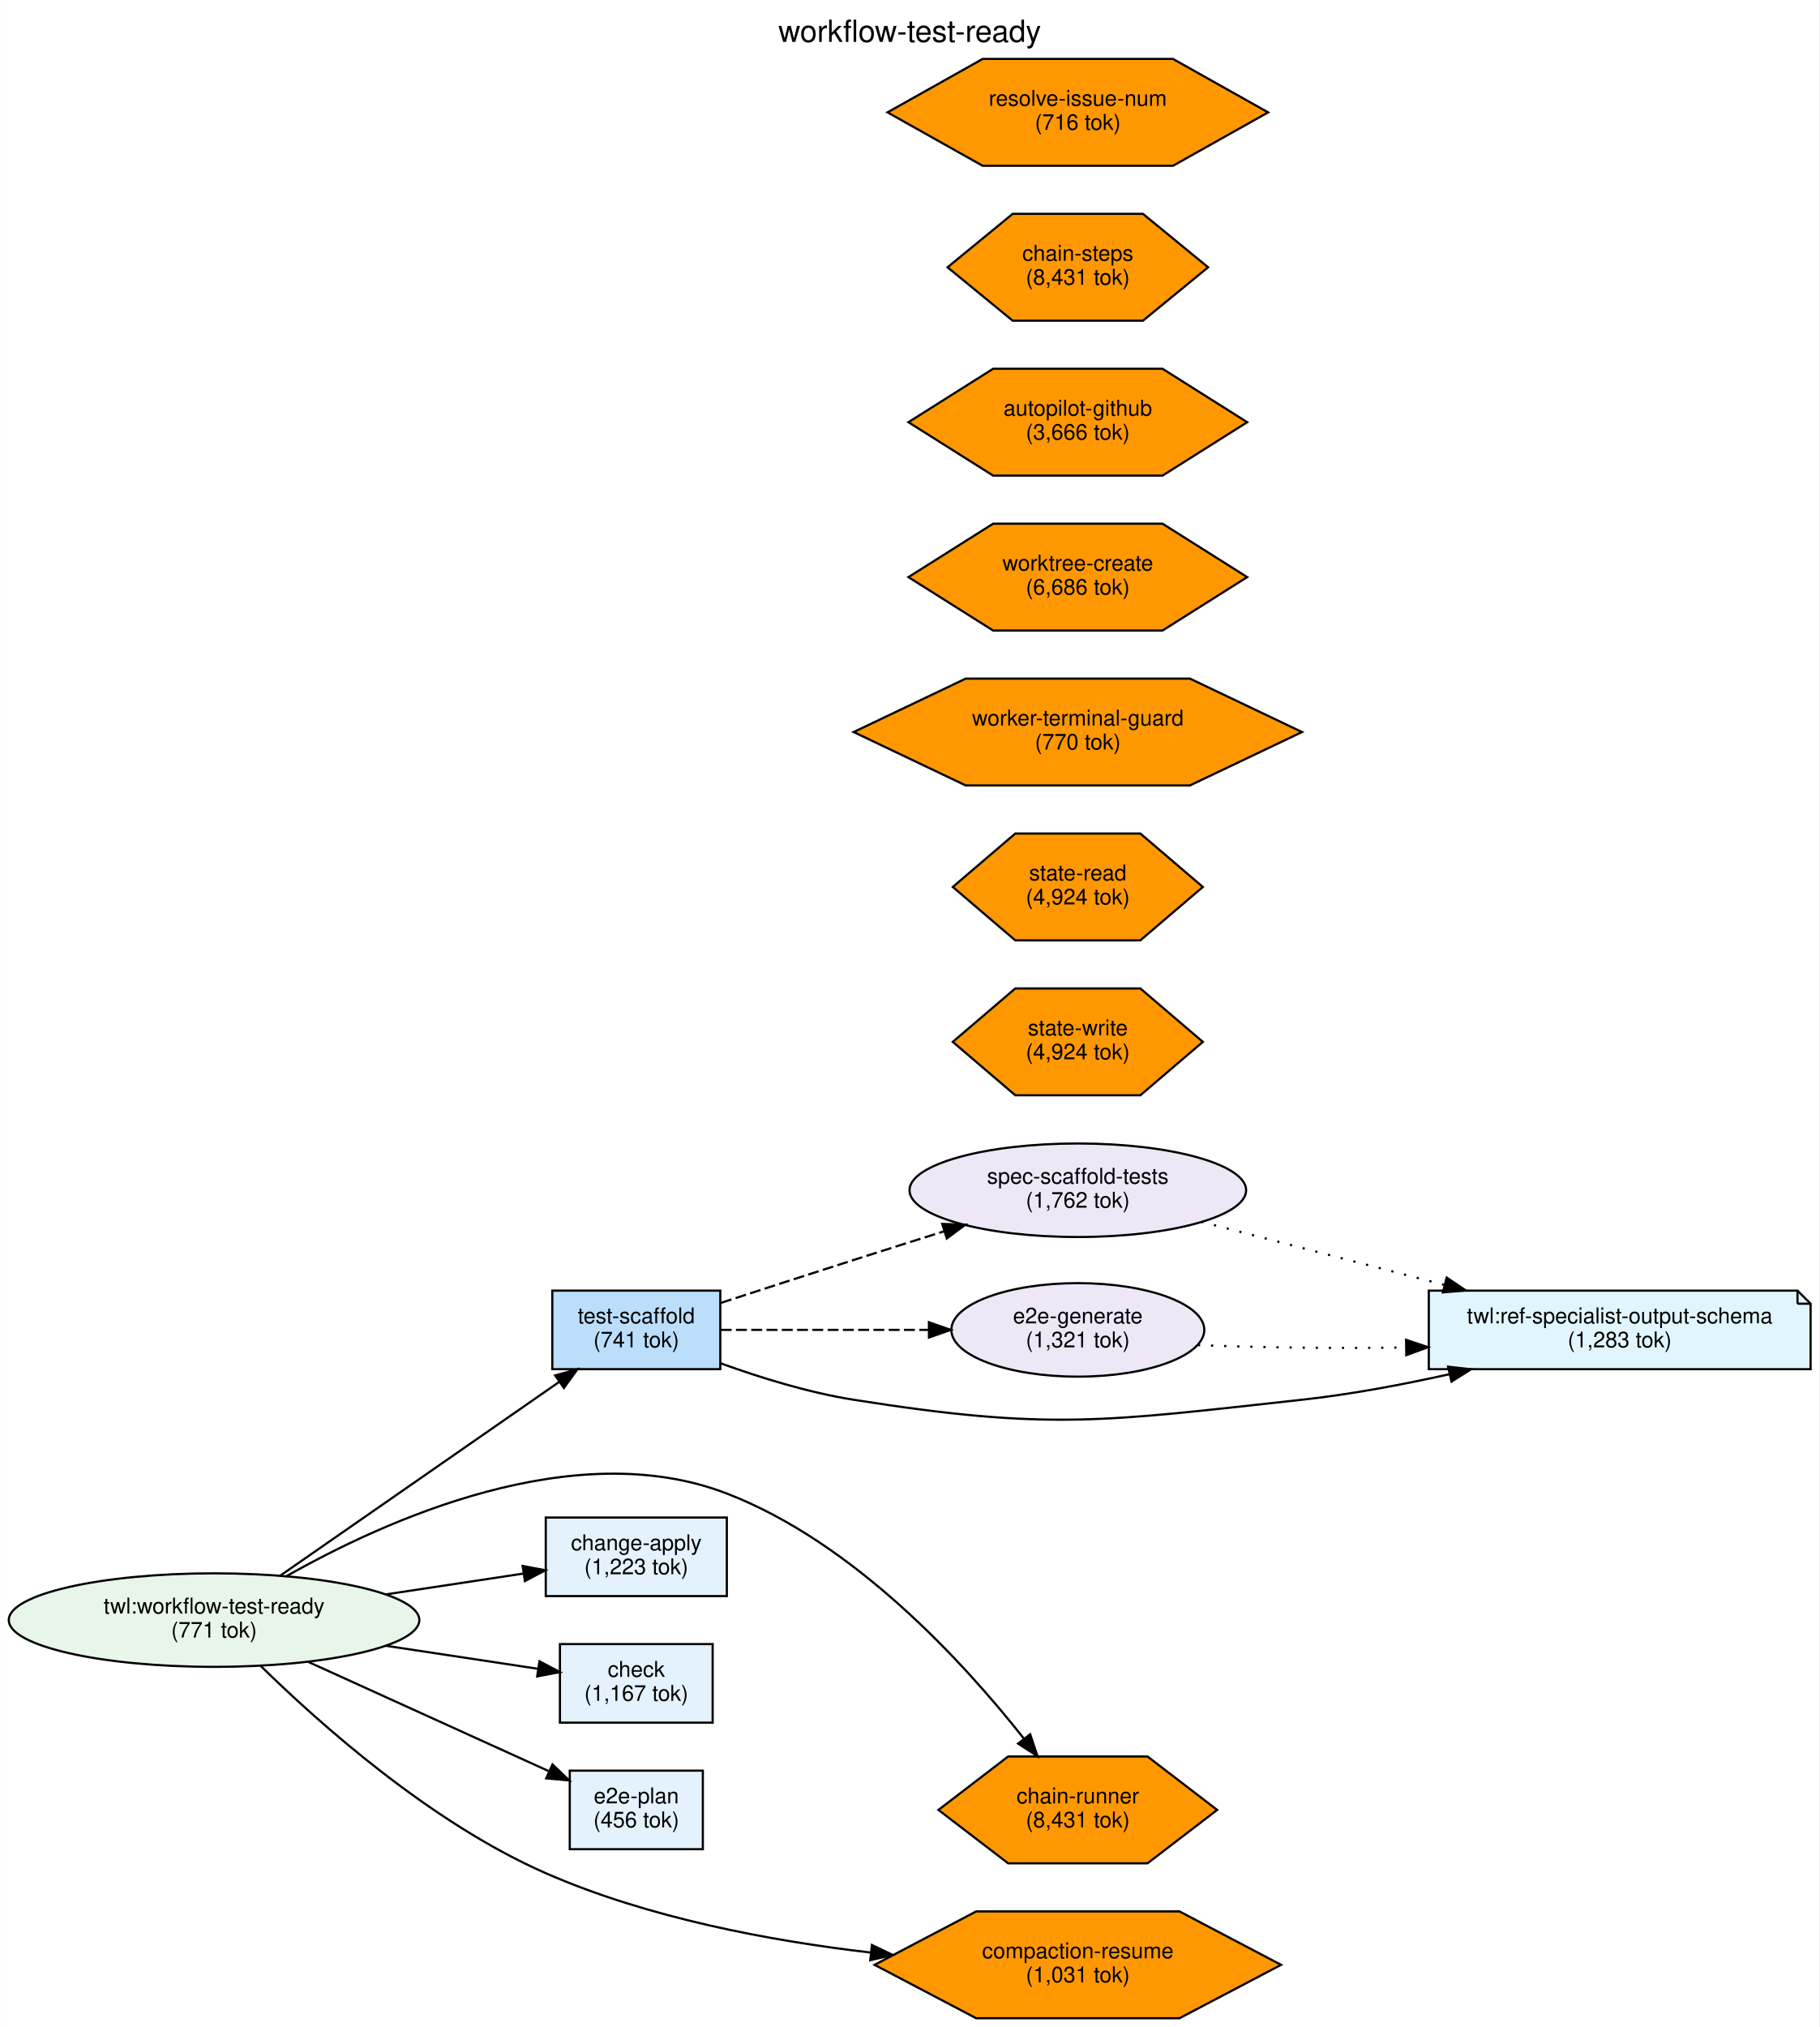
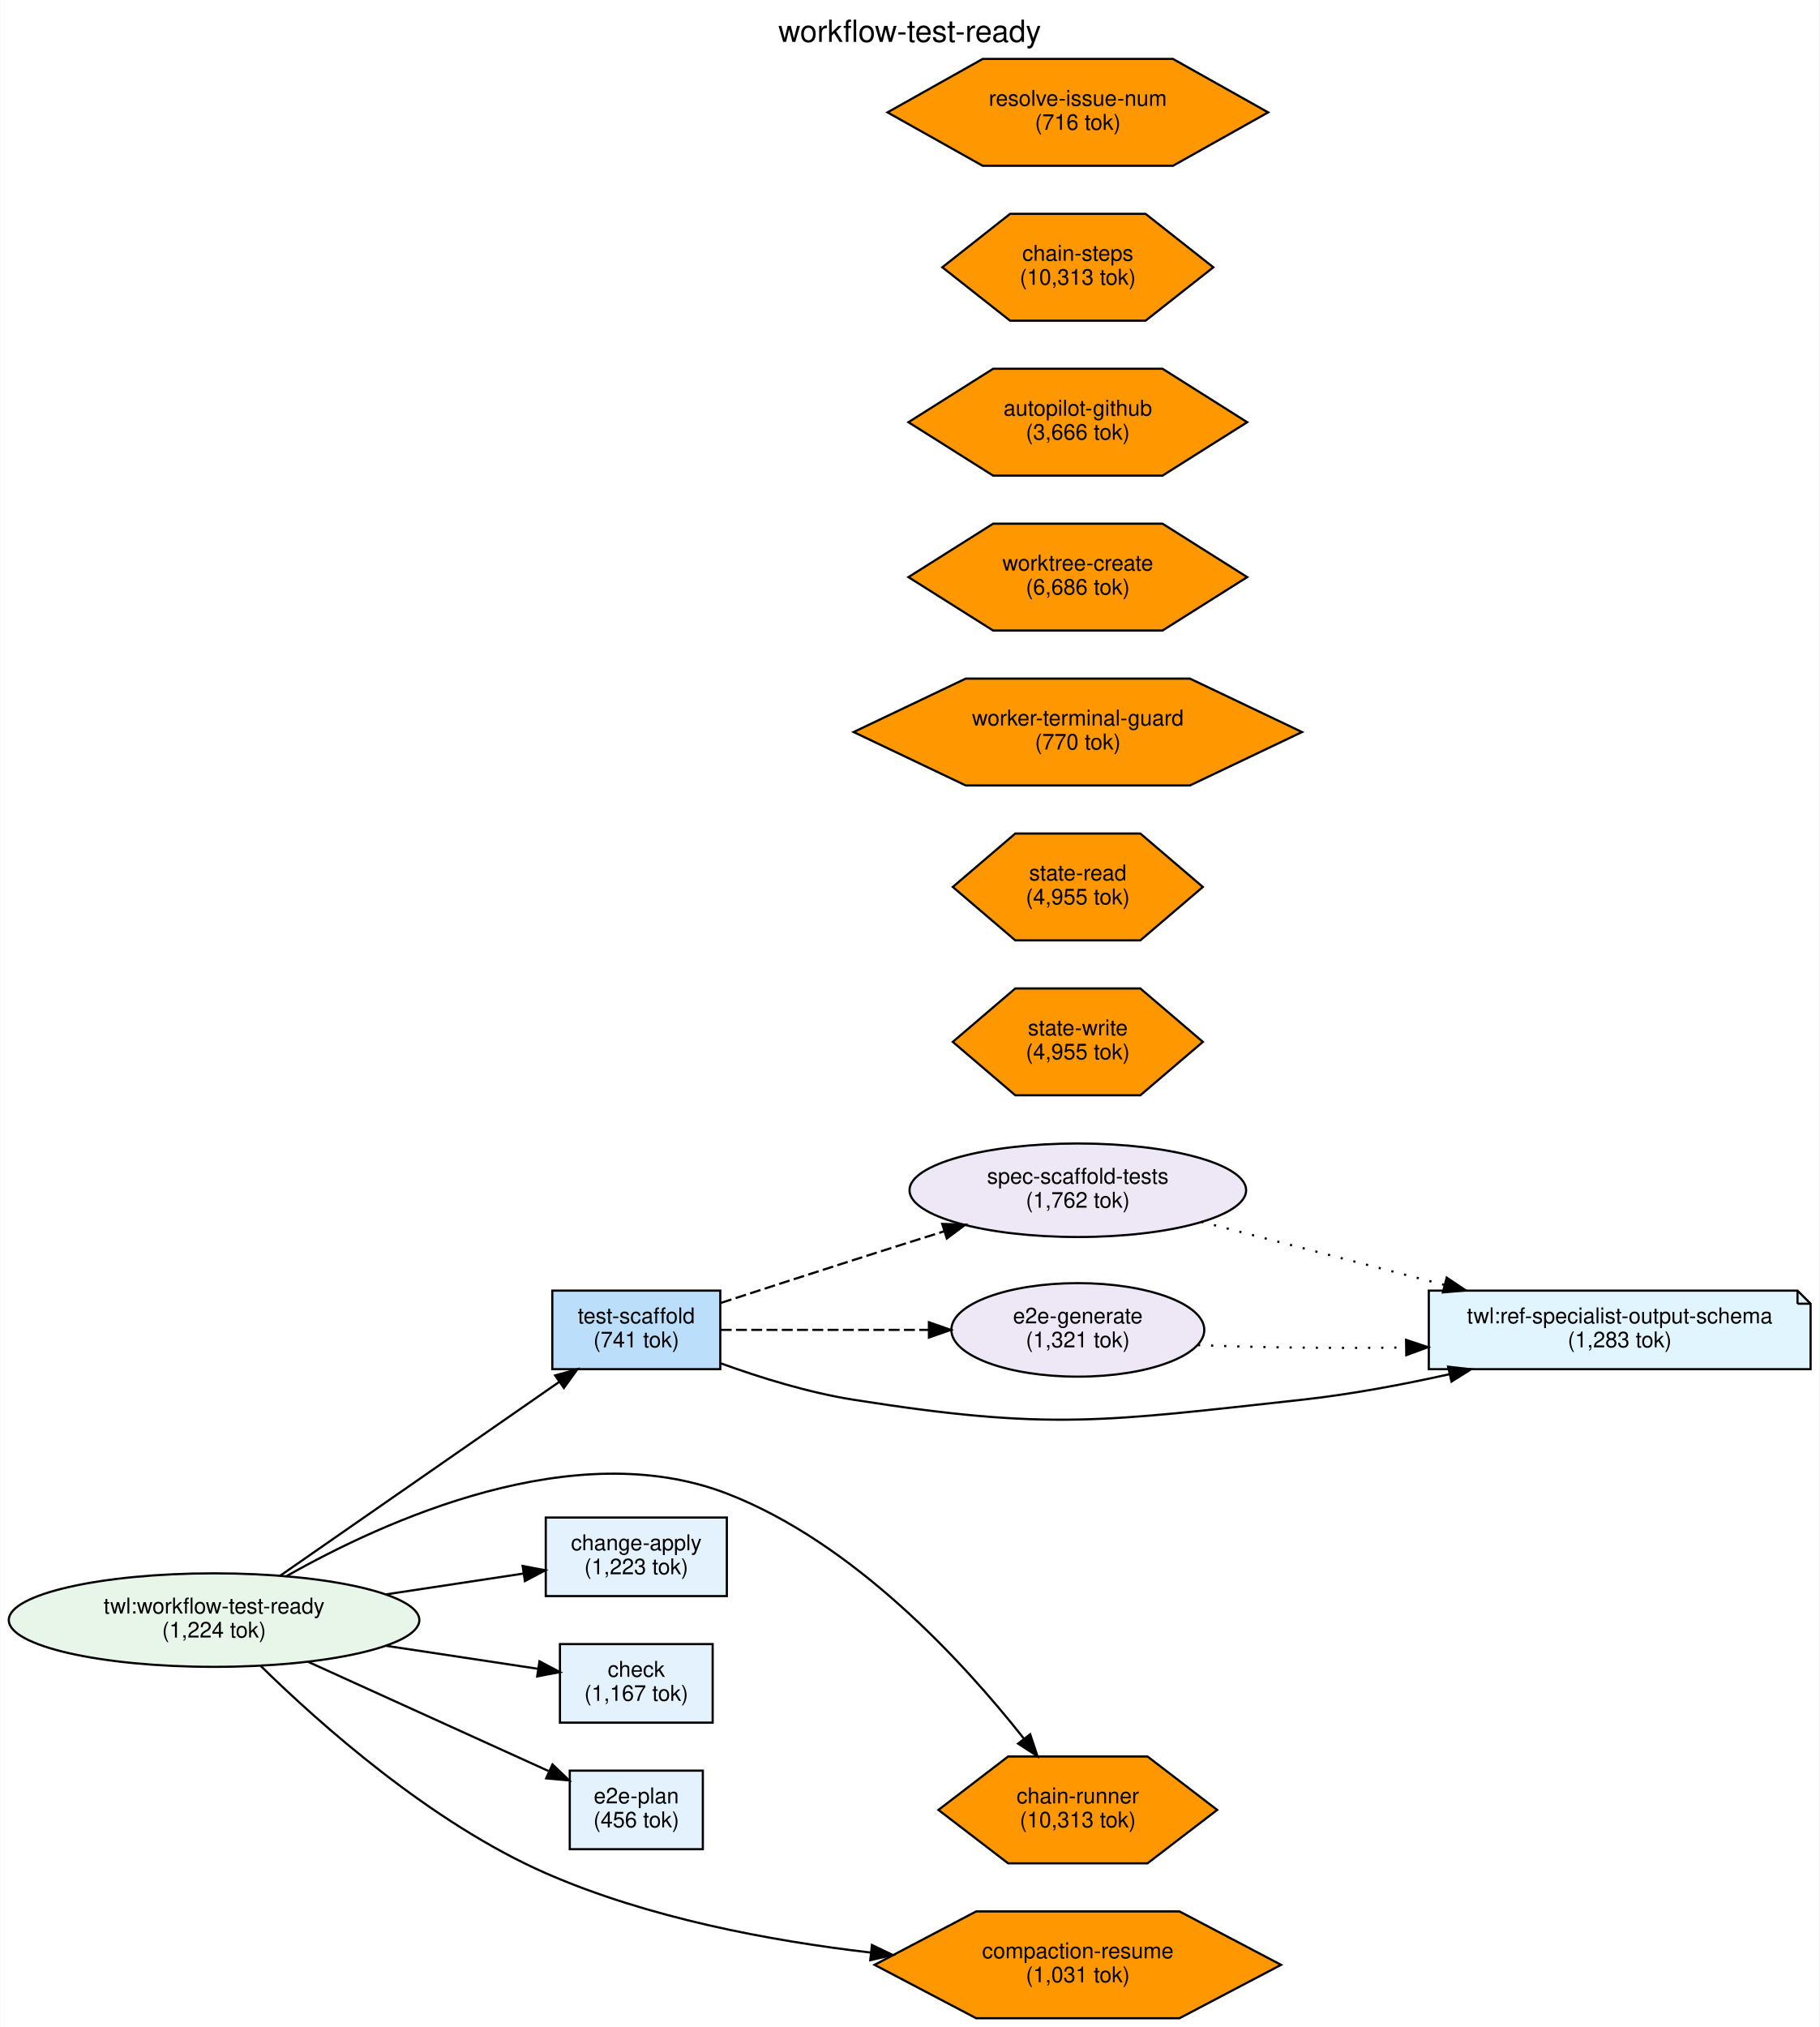
<svg xmlns="http://www.w3.org/2000/svg" width="834pt" height="929pt" viewBox="0.00 0.00 833.85 928.99">
  <g id="graph0" class="graph" transform="scale(1 1) rotate(0) translate(4 924.99)">
    <polygon fill="white" stroke="transparent" points="-4,4 -4,-924.99 829.85,-924.99 829.85,4 -4,4" />
    <text text-anchor="middle" x="412.92" y="-905.79" font-family="Helvetica,sans-Serif" font-size="14.00">workflow-test-ready</text>
    <g id="node1" class="node">
      <ellipse fill="#e8f5e9" stroke="black" cx="94.05" cy="-182.49" rx="94.09" ry="21.43" />
      <text text-anchor="middle" x="94.05" y="-185.49" font-family="Helvetica,sans-Serif" font-size="10.00">twl:workflow-test-ready</text>
-       <text text-anchor="middle" x="94.05" y="-174.49" font-family="Helvetica,sans-Serif" font-size="10.00">(771 tok)</text>
+       <text text-anchor="middle" x="94.05" y="-174.49" font-family="Helvetica,sans-Serif" font-size="10.00">(1,224 tok)</text>
    </g>
    <g id="node3" class="node">
      <polygon fill="#e3f2fd" stroke="black" points="329.09,-229.49 246.09,-229.49 246.09,-193.49 329.09,-193.49 329.09,-229.49" />
      <text text-anchor="middle" x="287.59" y="-214.49" font-family="Helvetica,sans-Serif" font-size="10.00">change-apply</text>
      <text text-anchor="middle" x="287.59" y="-203.49" font-family="Helvetica,sans-Serif" font-size="10.00">(1,223 tok)</text>
    </g>
    <g id="edge2" class="edge">
      <path fill="none" stroke="black" d="M172.68,-194.25C193.95,-197.47 216.46,-200.88 235.81,-203.81" />
      <polygon fill="black" stroke="black" points="235.49,-207.3 245.9,-205.33 236.54,-200.38 235.49,-207.3" />
    </g>
    <g id="node4" class="node">
      <polygon fill="#e3f2fd" stroke="black" points="322.59,-171.49 252.59,-171.49 252.59,-135.49 322.59,-135.49 322.59,-171.49" />
      <text text-anchor="middle" x="287.59" y="-156.49" font-family="Helvetica,sans-Serif" font-size="10.00">check</text>
      <text text-anchor="middle" x="287.59" y="-145.49" font-family="Helvetica,sans-Serif" font-size="10.00">(1,167 tok)</text>
    </g>
    <g id="edge3" class="edge">
      <path fill="none" stroke="black" d="M172.68,-170.74C196.45,-167.14 221.78,-163.31 242.49,-160.17" />
      <polygon fill="black" stroke="black" points="243.21,-163.6 252.57,-158.65 242.16,-156.68 243.21,-163.6" />
    </g>
    <g id="node5" class="node">
      <polygon fill="#e3f2fd" stroke="black" points="318.09,-113.49 257.09,-113.49 257.09,-77.49 318.09,-77.49 318.09,-113.49" />
      <text text-anchor="middle" x="287.59" y="-98.49" font-family="Helvetica,sans-Serif" font-size="10.00">e2e-plan</text>
      <text text-anchor="middle" x="287.59" y="-87.49" font-family="Helvetica,sans-Serif" font-size="10.00">(456 tok)</text>
    </g>
    <g id="edge4" class="edge">
      <path fill="none" stroke="black" d="M137.08,-163.4C169.92,-148.49 215.21,-127.92 247.32,-113.33" />
      <polygon fill="black" stroke="black" points="249.17,-116.33 256.83,-109.01 246.28,-109.96 249.17,-116.33" />
    </g>
    <g id="node6" class="node">
      <polygon fill="#bbdefb" stroke="black" points="326.09,-333.49 249.09,-333.49 249.09,-297.49 326.09,-297.49 326.09,-333.49" />
      <text text-anchor="middle" x="287.59" y="-318.49" font-family="Helvetica,sans-Serif" font-size="10.00">test-scaffold</text>
      <text text-anchor="middle" x="287.59" y="-307.49" font-family="Helvetica,sans-Serif" font-size="10.00">(741 tok)</text>
    </g>
    <g id="edge1" class="edge">
      <path fill="none" stroke="black" d="M124.14,-202.69C158.53,-226.58 215.71,-266.28 252.25,-291.65" />
      <polygon fill="black" stroke="black" points="250.4,-294.63 260.61,-297.46 254.4,-288.88 250.4,-294.63" />
    </g>
    <g id="node11" class="node">
      <polygon fill="#ff9800" stroke="black" points="553.84,-95.49 521.91,-119.98 458.03,-119.98 426.09,-95.49 458.03,-71.01 521.91,-71.01 553.84,-95.49" />
      <text text-anchor="middle" x="489.97" y="-98.49" font-family="Helvetica,sans-Serif" font-size="10.00">chain-runner</text>
-       <text text-anchor="middle" x="489.97" y="-87.49" font-family="Helvetica,sans-Serif" font-size="10.00">(8,431 tok)</text>
+       <text text-anchor="middle" x="489.97" y="-87.49" font-family="Helvetica,sans-Serif" font-size="10.00">(10,313 tok)</text>
    </g>
    <g id="edge5" class="edge">
      <path fill="none" stroke="black" d="M126.86,-202.4C172.61,-228.37 259.18,-267.47 329.09,-240.49 387.18,-218.07 437.23,-163.66 465.19,-128.24" />
      <polygon fill="black" stroke="black" points="468.13,-130.16 471.48,-120.11 462.59,-125.88 468.13,-130.16" />
    </g>
    <g id="node16" class="node">
      <polygon fill="#ff9800" stroke="black" points="583.13,-24.49 536.55,-48.98 443.39,-48.98 396.81,-24.49 443.39,-0.01 536.55,-0.01 583.13,-24.49" />
      <text text-anchor="middle" x="489.97" y="-27.49" font-family="Helvetica,sans-Serif" font-size="10.00">compaction-resume</text>
      <text text-anchor="middle" x="489.97" y="-16.49" font-family="Helvetica,sans-Serif" font-size="10.00">(1,031 tok)</text>
    </g>
    <g id="edge6" class="edge">
      <path fill="none" stroke="black" d="M115.39,-161.52C142.56,-134.88 193.4,-89.59 246.09,-66.49 292.83,-46.01 348.72,-35.5 395.11,-30.11" />
      <polygon fill="black" stroke="black" points="395.6,-33.58 405.16,-29 394.83,-26.62 395.6,-33.58" />
    </g>
    <g id="node2" class="node">
      <polygon fill="#e1f5fe" stroke="black" points="819.85,-333.49 650.85,-333.49 650.85,-297.49 825.85,-297.49 825.85,-327.49 819.85,-333.49" />
      <polyline fill="none" stroke="black" points="819.85,-333.49 819.85,-327.49 " />
      <polyline fill="none" stroke="black" points="825.85,-327.49 819.85,-327.49 " />
      <text text-anchor="middle" x="738.35" y="-318.49" font-family="Helvetica,sans-Serif" font-size="10.00">twl:ref-specialist-output-schema</text>
      <text text-anchor="middle" x="738.35" y="-307.49" font-family="Helvetica,sans-Serif" font-size="10.00">(1,283 tok)</text>
    </g>
    <g id="edge9" class="edge">
      <path fill="none" stroke="black" d="M326.26,-300.18C344.33,-293.63 366.49,-286.76 387.09,-283.49 477.41,-269.19 501.94,-273.55 592.85,-283.49 615,-285.92 638.72,-290.37 660.41,-295.2" />
      <polygon fill="black" stroke="black" points="659.69,-298.63 670.22,-297.44 661.25,-291.8 659.69,-298.63" />
    </g>
    <g id="node7" class="node">
      <ellipse fill="#ede7f6" stroke="black" cx="489.97" cy="-379.49" rx="77.15" ry="21.43" />
      <text text-anchor="middle" x="489.97" y="-382.49" font-family="Helvetica,sans-Serif" font-size="10.00">spec-scaffold-tests</text>
      <text text-anchor="middle" x="489.97" y="-371.49" font-family="Helvetica,sans-Serif" font-size="10.00">(1,762 tok)</text>
    </g>
    <g id="edge7" class="edge">
      <path fill="none" stroke="black" stroke-dasharray="5,2" d="M326.45,-327.89C344.75,-333.86 367.05,-341.09 387.09,-347.49 400.52,-351.79 414.96,-356.35 428.63,-360.65" />
      <polygon fill="black" stroke="black" points="427.82,-364.07 438.41,-363.72 429.92,-357.39 427.82,-364.07" />
    </g>
    <g id="node8" class="node">
      <ellipse fill="#ede7f6" stroke="black" cx="489.97" cy="-315.49" rx="57.97" ry="21.43" />
      <text text-anchor="middle" x="489.97" y="-318.49" font-family="Helvetica,sans-Serif" font-size="10.00">e2e-generate</text>
      <text text-anchor="middle" x="489.97" y="-307.49" font-family="Helvetica,sans-Serif" font-size="10.00">(1,321 tok)</text>
    </g>
    <g id="edge8" class="edge">
      <path fill="none" stroke="black" stroke-dasharray="5,2" d="M326.28,-315.49C353.08,-315.49 389.82,-315.49 421.6,-315.49" />
      <polygon fill="black" stroke="black" points="421.73,-318.99 431.73,-315.49 421.73,-311.99 421.73,-318.99" />
    </g>
    <g id="edge10" class="edge">
      <path fill="none" stroke="black" stroke-dasharray="1,5" d="M546.57,-365.05C579.39,-356.53 621.48,-345.59 657.78,-336.16" />
      <polygon fill="black" stroke="black" points="659.05,-339.45 667.85,-333.55 657.29,-332.68 659.05,-339.45" />
    </g>
    <g id="edge11" class="edge">
      <path fill="none" stroke="black" stroke-dasharray="1,5" d="M545.04,-308.53C572.9,-307.37 607.74,-306.99 640.09,-307.41" />
      <polygon fill="black" stroke="black" points="640.43,-310.92 650.49,-307.57 640.54,-303.92 640.43,-310.92" />
    </g>
    <g id="node9" class="node">
      <polygon fill="#ff9800" stroke="black" points="547.28,-518.49 518.62,-542.98 461.31,-542.98 432.66,-518.49 461.31,-494.01 518.62,-494.01 547.28,-518.49" />
      <text text-anchor="middle" x="489.97" y="-521.49" font-family="Helvetica,sans-Serif" font-size="10.00">state-read</text>
-       <text text-anchor="middle" x="489.97" y="-510.49" font-family="Helvetica,sans-Serif" font-size="10.00">(4,924 tok)</text>
+       <text text-anchor="middle" x="489.97" y="-510.49" font-family="Helvetica,sans-Serif" font-size="10.00">(4,955 tok)</text>
    </g>
    <g id="node10" class="node">
      <polygon fill="#ff9800" stroke="black" points="547.28,-447.49 518.62,-471.98 461.31,-471.98 432.66,-447.49 461.31,-423.01 518.62,-423.01 547.28,-447.49" />
      <text text-anchor="middle" x="489.97" y="-450.49" font-family="Helvetica,sans-Serif" font-size="10.00">state-write</text>
-       <text text-anchor="middle" x="489.97" y="-439.49" font-family="Helvetica,sans-Serif" font-size="10.00">(4,924 tok)</text>
+       <text text-anchor="middle" x="489.97" y="-439.49" font-family="Helvetica,sans-Serif" font-size="10.00">(4,955 tok)</text>
    </g>
    <g id="node12" class="node">
      <polygon fill="#ff9800" stroke="black" points="592.73,-589.49 541.35,-613.98 438.59,-613.98 387.21,-589.49 438.59,-565.01 541.35,-565.01 592.73,-589.49" />
      <text text-anchor="middle" x="489.97" y="-592.49" font-family="Helvetica,sans-Serif" font-size="10.00">worker-terminal-guard</text>
      <text text-anchor="middle" x="489.97" y="-581.49" font-family="Helvetica,sans-Serif" font-size="10.00">(770 tok)</text>
    </g>
    <g id="node13" class="node">
      <polygon fill="#ff9800" stroke="black" points="567.6,-660.49 528.79,-684.98 451.15,-684.98 412.33,-660.49 451.15,-636.01 528.79,-636.01 567.6,-660.49" />
      <text text-anchor="middle" x="489.97" y="-663.49" font-family="Helvetica,sans-Serif" font-size="10.00">worktree-create</text>
      <text text-anchor="middle" x="489.97" y="-652.49" font-family="Helvetica,sans-Serif" font-size="10.00">(6,686 tok)</text>
    </g>
    <g id="node14" class="node">
      <polygon fill="#ff9800" stroke="black" points="567.6,-731.49 528.79,-755.98 451.15,-755.98 412.33,-731.49 451.15,-707.01 528.79,-707.01 567.6,-731.49" />
      <text text-anchor="middle" x="489.97" y="-734.49" font-family="Helvetica,sans-Serif" font-size="10.00">autopilot-github</text>
      <text text-anchor="middle" x="489.97" y="-723.49" font-family="Helvetica,sans-Serif" font-size="10.00">(3,666 tok)</text>
    </g>
    <g id="node15" class="node">
-       <polygon fill="#ff9800" stroke="black" points="549.68,-802.49 519.82,-826.98 460.11,-826.98 430.26,-802.49 460.11,-778.01 519.82,-778.01 549.68,-802.49" />
+       <polygon fill="#ff9800" stroke="black" points="552.08,-802.49 521.02,-826.98 458.92,-826.98 427.86,-802.49 458.92,-778.01 521.02,-778.01 552.08,-802.49" />
      <text text-anchor="middle" x="489.97" y="-805.49" font-family="Helvetica,sans-Serif" font-size="10.00">chain-steps</text>
-       <text text-anchor="middle" x="489.97" y="-794.49" font-family="Helvetica,sans-Serif" font-size="10.00">(8,431 tok)</text>
+       <text text-anchor="middle" x="489.97" y="-794.49" font-family="Helvetica,sans-Serif" font-size="10.00">(10,313 tok)</text>
    </g>
    <g id="node17" class="node">
      <polygon fill="#ff9800" stroke="black" points="577.2,-873.49 533.58,-897.98 446.35,-897.98 402.74,-873.49 446.35,-849.01 533.58,-849.01 577.2,-873.49" />
      <text text-anchor="middle" x="489.97" y="-876.49" font-family="Helvetica,sans-Serif" font-size="10.00">resolve-issue-num</text>
      <text text-anchor="middle" x="489.97" y="-865.49" font-family="Helvetica,sans-Serif" font-size="10.00">(716 tok)</text>
    </g>
  </g>
</svg>
